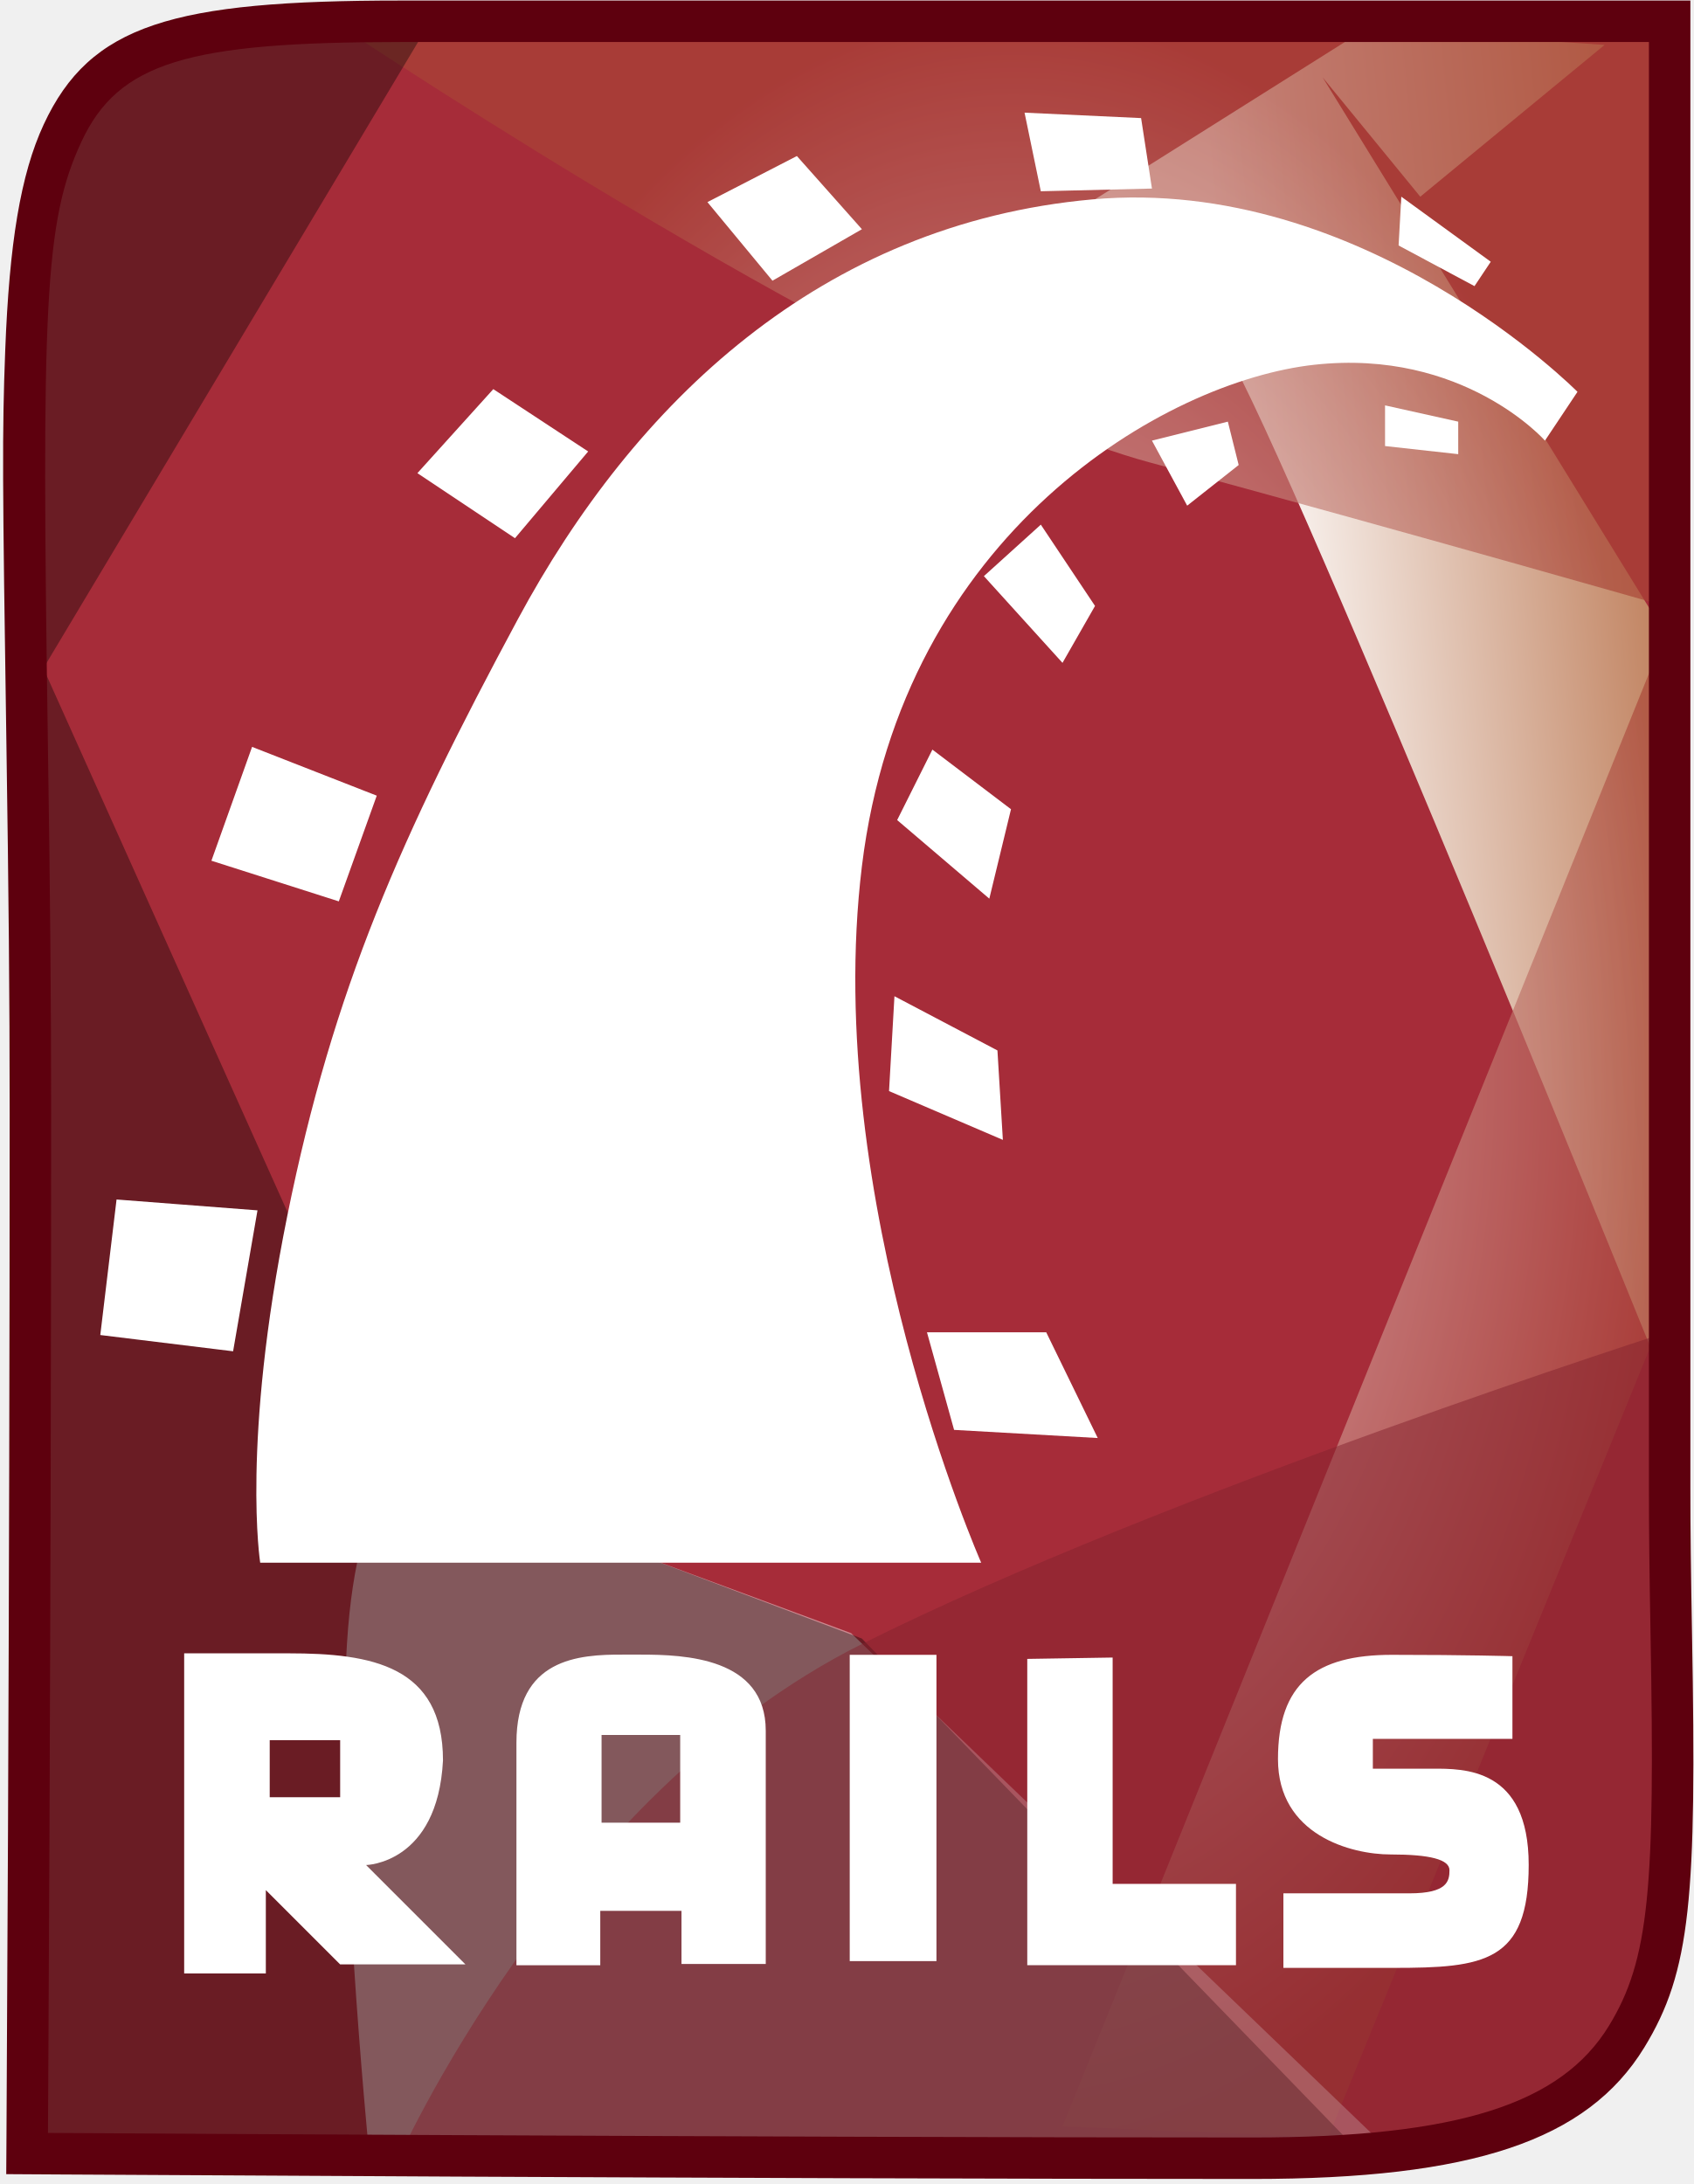
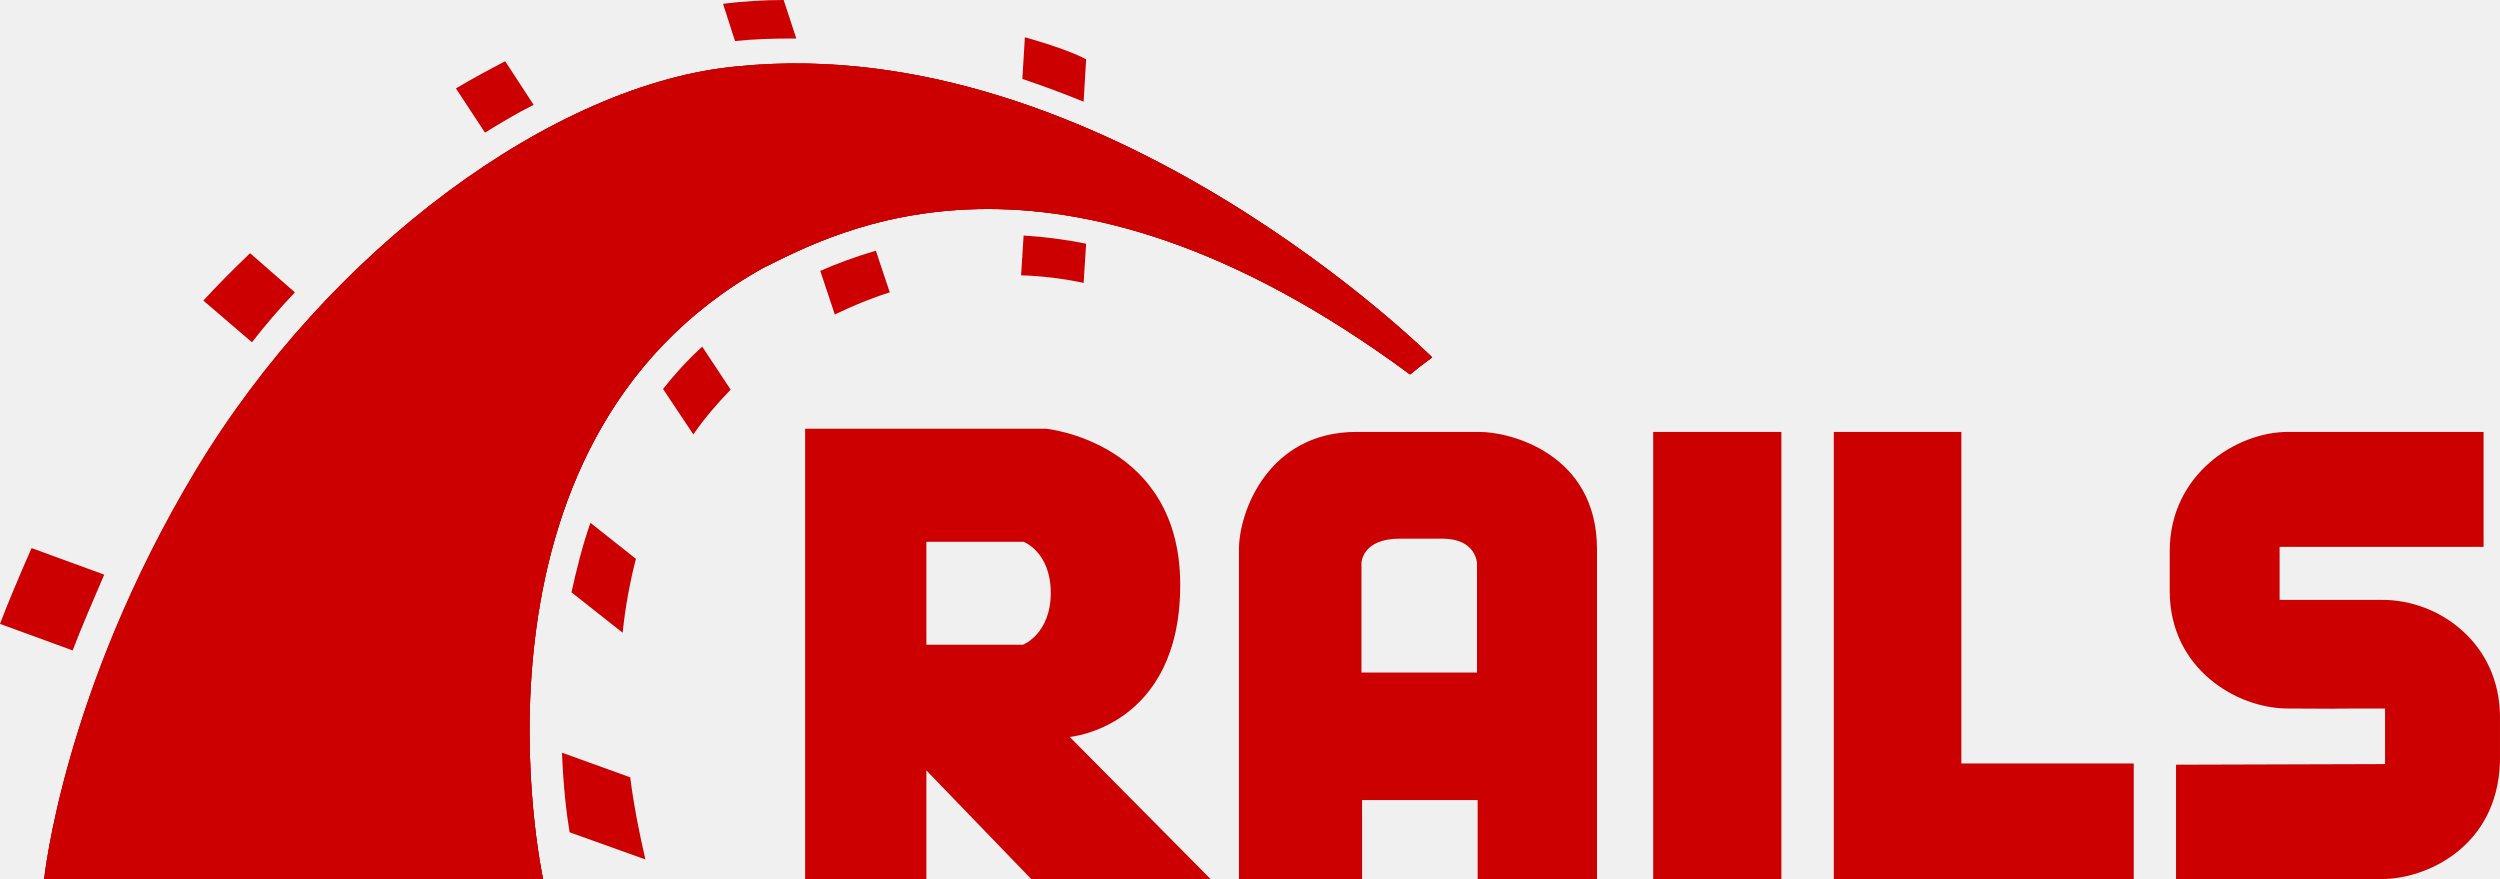
- <svg xmlns="http://www.w3.org/2000/svg" width="1939" height="2500" viewBox="0 0 256 330" preserveAspectRatio="xMinYMin meet">
-   <defs>
-     <linearGradient x1="35.204%" y1="65.079%" x2="101.159%" y2="50%" id="a">
-       <stop stop-color="#FFF" offset="0%" />
-       <stop stop-color="#C0815E" offset="100%" />
-     </linearGradient>
-     <radialGradient fx="50%" fy="50%" r="50.521%" id="b">
-       <stop stop-color="#FFF" offset="0%" />
-       <stop stop-color="#A94436" offset="100%" />
-     </radialGradient>
-   </defs>
-   <path d="M4.096 325.463s.497-77.984.497-157.26C4.593 14.654-8.346 3.217 60.55 3.217H252.32v221.483c0 72.91 13.629 101.472-62.994 101.472-76.622 0-185.229-.708-185.229-.708z" fill="#A62C39" />
-   <path d="M1.887 29.917s12.288 2.458 22.938 20.48c10.65 18.023 67.176 158.11 67.176 158.11V94.634L39.57 9.437 54.317 27.46 82.17 4.52 46.125 2.064 1.887 29.917z" transform="translate(160.318 2.266)" fill="url(#a)" />
-   <path d="M3.102.889s81.102 54.068 120.425 64.718c39.322 10.65 79.464 22.15 79.464 22.15l-92.572 229.35 40.142 1.638 52.43-128.604L201.352.07 3.102.89z" opacity=".668" fill="url(#b)" transform="translate(50.147 4.26)" />
-   <path d="M128.617 246.817l82.419 79.22-155.33-1.394s-4.915-49.972-3.276-76.187c1.638-26.215 9.83-26.215 9.83-26.215l66.357 24.576z" fill-opacity=".44" fill="#FFF" />
-   <path d="M206.443 326.282l-76.188-78.645-69.633-26.215L6.554 100.997 63.899 5.15H27.163L9.831 18.257 4.096 29.726v296.556h202.347z" fill-opacity=".362" />
-   <path d="M253.138 200.942s-77.006 24.576-122.883 47.514c-45.876 22.939-70.452 78.645-70.452 78.645s98.306-4.915 135.17-3.277c36.865 1.639 54.069 1.639 57.346-49.972 3.277-51.61.819-72.91.819-72.91z" opacity=".5" fill="#83222D" />
-   <g fill="#FFF">
-     <path d="M27.833 249.867v48.385h12.34v-12.603l11.232 11.231H70.34l-15.018-15.018s10.805-.174 11.623-15.801c0-14.337-10.817-16.194-23.31-16.194H27.833zm12.928 13.125h10.644v8.619H40.76v-8.62zM94.173 250.063c-6.756-.038-16.128.589-16.128 13.32v33.628h12.668v-8.227h12.275v8.031h12.733v-35.26c0-11.06-12.287-11.492-18.87-11.492-.823 0-1.712.007-2.678 0zm-3.264 12.145h11.883v13.255H90.91v-13.255zM128.412 250.095h13.107v46.286h-13.107zM155.242 250.71v46.285h31.54v-12.288h-18.638v-34.203l-12.902.205zM228.561 250.3v12.493h-21.094v4.505h9.011c4.71 0 14.541-.204 14.541 14.542 0 14.745-6.758 15.565-20.48 15.565h-16.59V286.14h19.047c5.735 0 6.051-1.866 6.051-3.493 0-1.627-2.932-2.383-8.895-2.383-5.962 0-17.022-2.93-17.022-14.4 0-11.468 5.735-15.77 17.204-15.77 11.469 0 18.227.206 18.227.206z" />
-   </g>
-   <g fill="#FFF">
-     <path d="M39.322 236.168h108.956s-24.167-54.887-18.023-105.27c6.145-50.381 45.877-73.319 68.405-75.777 22.529-2.457 34.817 11.47 34.817 11.47l4.915-7.374s-32.359-32.768-73.32-29.082c-40.96 3.687-69.224 30.72-86.837 63.49-17.613 32.768-27.853 55.706-34.817 90.113-6.963 34.407-4.096 52.43-4.096 52.43zM17.613 181.28l21.3 1.64-3.687 21.299-20.07-2.458 2.457-20.48zM51.201 136.224l5.735-15.975-18.842-7.373-6.145 17.204 19.252 6.144zM77.826 81.336L88.885 68.23l-14.336-9.421-11.47 12.698 14.747 9.83zM106.908 30.545l9.83 11.878 13.517-7.782-9.83-11.06-13.517 6.964zM154.832 17.028l2.458 11.878 16.794-.41-1.639-10.649-17.613-.82z" />
-     <path d="M211.768 29.726l-.41 7.373 11.469 6.144 2.458-3.687-13.517-9.83zM209.31 61.265v6.145l11.06 1.228v-4.915l-11.06-2.458zM174.084 66.59l5.324 9.831 7.783-6.144-1.638-6.554-11.47 2.867zM157.29 79.288l8.192 12.288-4.916 8.602-11.878-13.107 8.602-7.783zM140.905 113.286l-5.325 10.65 13.927 11.878 3.277-13.517-11.879-9.011zM135.17 150.56l-.818 14.336 17.203 7.373-.82-13.517-15.564-8.192zM140.086 201.351l4.096 14.746 21.71 1.23-7.783-15.976h-18.023z" />
-   </g>
-   <path d="M7.23 325.483l.006-.896.016-2.611.056-9.92c.058-10.688.116-22.615.17-35.481.156-36.76.249-73.683.249-108.371 0-17.874-.154-33.483-.483-55.323-1.006-66.73-.522-79.44 5.048-91.433C17.888 9.4 28.392 6.35 60.55 6.35H252.32l-3.134-3.134v221.483c0 6.797.073 12.662.25 22.541.686 38.077-.157 48.904-6.303 58.938-7.188 11.737-22.663 16.859-53.807 16.859-17.583 0-38.269-.04-61.423-.116-18.624-.06-38.366-.141-58.68-.238a49757.97 49757.97 0 0 1-63.832-.346l-1.274-.008 3.114 3.154zm-6.288 3.094l3.134.02a10459.048 10459.048 0 0 0 4.952.03 49763.195 49763.195 0 0 0 60.163.324c20.318.097 40.063.178 58.691.239 23.16.075 43.852.115 61.443.115 33.108 0 50.524-5.764 59.153-19.853 7.07-11.543 7.938-22.703 7.225-62.324-.177-9.844-.25-15.679-.25-22.429V.082H60.55C26.07.082 13.626 3.694 6.607 18.807 3.098 26.362 1.403 36.821.788 52.98.314 65.432.363 72.295.977 112.976c.328 21.811.482 37.391.482 55.228 0 34.678-.094 71.592-.249 108.344a29153.399 29153.399 0 0 1-.227 45.39l-.015 2.61-.026 4.03z" fill="#5E000E" />
+ <svg xmlns="http://www.w3.org/2000/svg" id="Layer_1" viewBox="0 0 395.9 139.2" width="2500" height="879">
+   <style>.st0{fill:#c00}</style>
+   <path class="st0" d="M344.6 121.1v18.1h32.7c6.7 0 18.2-4.9 18.6-18.6v-7c0-11.7-9.6-18.6-18.6-18.6H361v-8.4h32.3V68.4h-31c-8 0-18.7 6.6-18.7 18.9v6.3c0 12.3 10.6 18.6 18.7 18.6 22.5.1-5.4 0 15.4 0v8.8m-208.3-4.3s17.5-1.5 17.5-24.1-21.2-24.7-21.2-24.7h-38.2v71.3h19.2V122l16.6 17.2h28.4l-22.3-22.5zm-7.4-14.6h-15.3V85.8h15.4s4.3 1.6 4.3 8.1-4.4 8.2-4.4 8.2zm72.3-33.7h-19.5c-13.9 0-18.6 12.6-18.6 18.6v52.2h19.5v-12.5H234v12.5h18.9V87c0-15.2-13.8-18.6-18.6-18.6zm-.3 38.1h-18.4V89.2s0-3.9 6.1-3.9h6.7c5.4 0 5.5 3.9 5.5 3.9v17.3h.1zM261.8 68.4h20.3v70.8h-20.3zM310.6 120.9V68.4h-20.2v70.8h47.5v-18.3z" />
+   <path class="st0" d="M7 139.2h79s-15.1-68.9 34.9-96.8c10.9-5.3 45.6-25.1 102.4 16.9 1.8-1.5 3.5-2.7 3.5-2.7s-52-51.9-109.9-46.1C87.8 13.1 52 39.6 31 74.6S7 139.2 7 139.2z" />
+   <path class="st0" d="M7 139.2h79s-15.1-68.9 34.9-96.8c10.9-5.3 45.6-25.1 102.4 16.9 1.8-1.5 3.5-2.7 3.5-2.7s-52-51.9-109.9-46.1C87.8 13.1 52 39.6 31 74.6S7 139.2 7 139.2z" />
+   <path class="st0" d="M7 139.2h79s-15.1-68.9 34.9-96.8c10.9-5.3 45.6-25.1 102.4 16.9 1.8-1.5 3.5-2.7 3.5-2.7s-52-51.9-109.9-46.1c-29.2 2.6-65 29.1-86 64.1S7 139.2 7 139.2zM171.6 16.1l.4-6.7c-.9-.5-3.4-1.7-9.7-3.5l-.4 6.6c3.3 1.1 6.5 2.3 9.7 3.6z" />
+   <path class="st0" d="M162.1 37.3l-.4 6.3c3.3.1 6.6.5 9.9 1.2l.4-6.2c-3.4-.7-6.7-1.1-9.9-1.3zm-37-31.2h1l-2-6.1c-3.1 0-6.3.2-9.6.6l1.9 5.9c2.9-.3 5.8-.4 8.7-.4zm4.8 36.8l2.3 6.9c2.9-1.4 5.8-2.6 8.7-3.5l-2.2-6.6c-3.4 1-6.3 2.1-8.8 3.2zM84.5 16.6L80 9.7c-2.5 1.3-5.1 2.7-7.8 4.3l4.6 7c2.6-1.6 5.1-3.1 7.7-4.4zm20.5 45l4.8 7.2c1.7-2.5 3.7-4.8 5.9-7.1l-4.5-6.8c-2.3 2.1-4.4 4.4-6.2 6.7zM90.5 93.8l8.1 6.4c.4-3.9 1.1-7.8 2.1-11.7l-7.2-5.7c-1.3 3.7-2.2 7.4-3 11zM46.7 46.3l-7.1-6.2c-2.6 2.5-5.1 5-7.4 7.5l7.7 6.6c2.1-2.7 4.4-5.4 6.8-7.9zM16.5 91L5 86.8c-1.9 4.3-4 9.3-5 12l11.5 4.2c1.3-3.4 3.4-8.3 5-12zM89 119.2c.2 5.3.7 9.6 1.2 12.6l12 4.3c-.9-3.9-1.8-8.3-2.4-13L89 119.2z" />
</svg>
